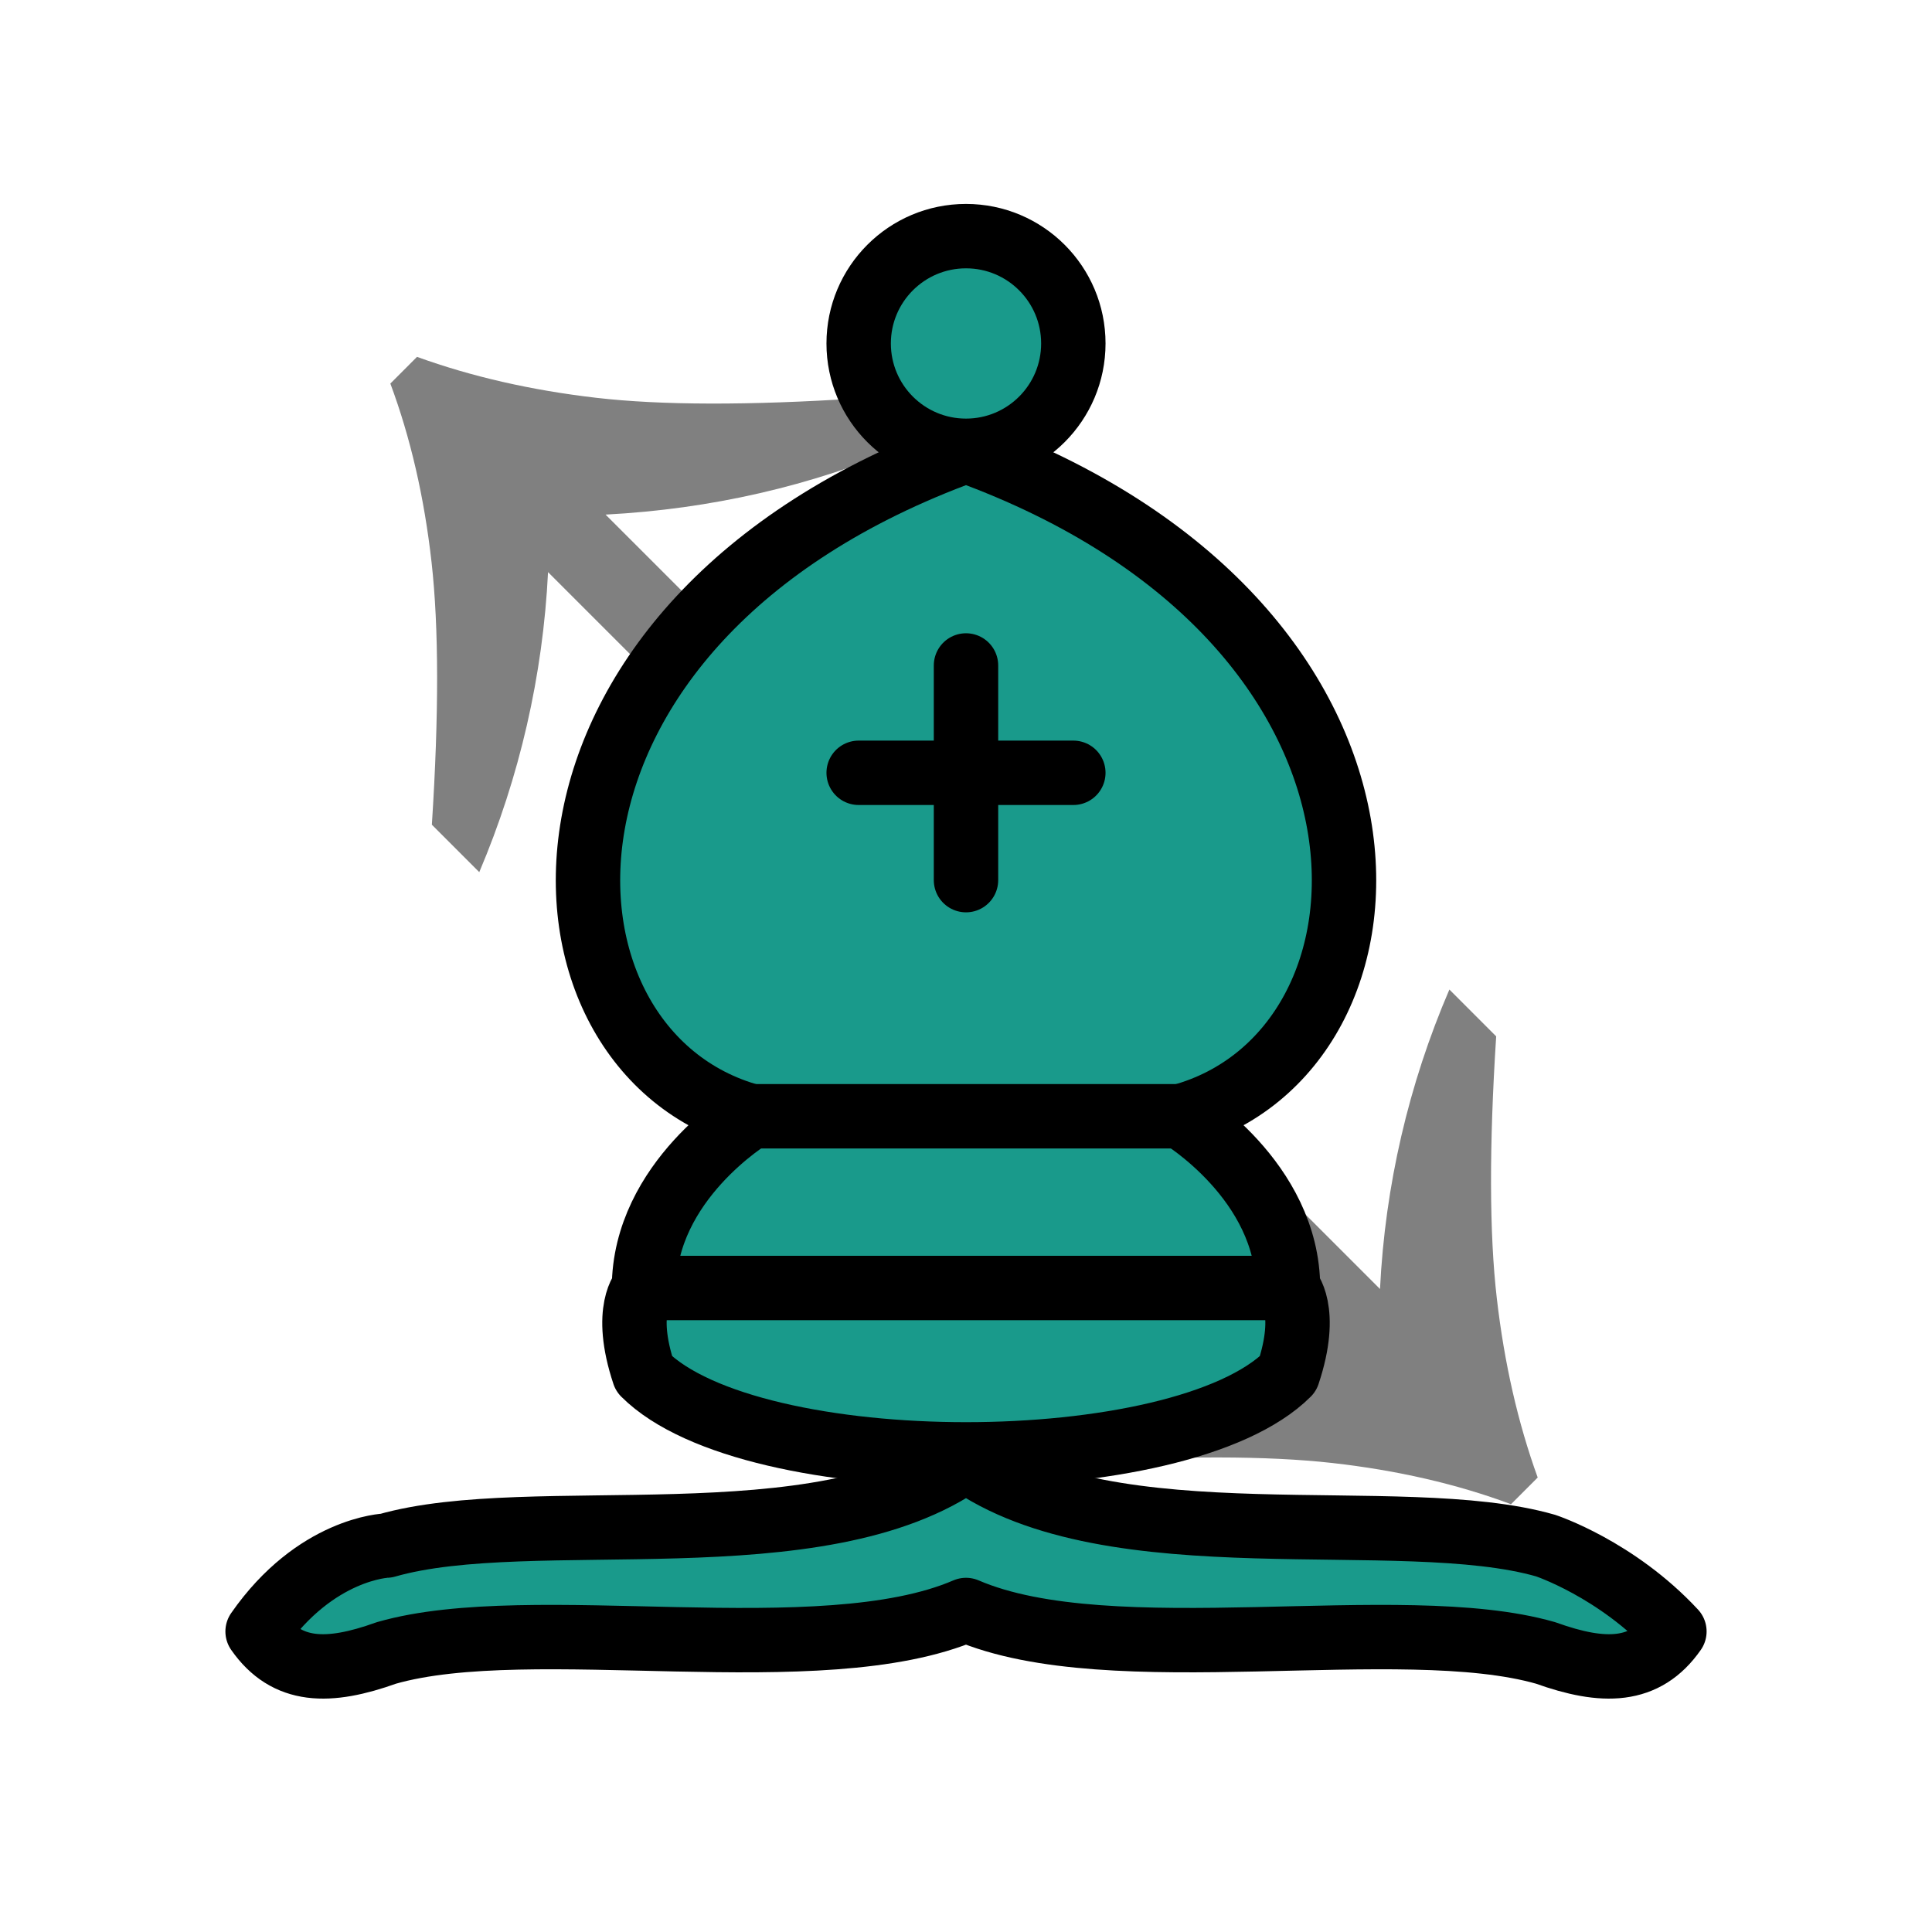
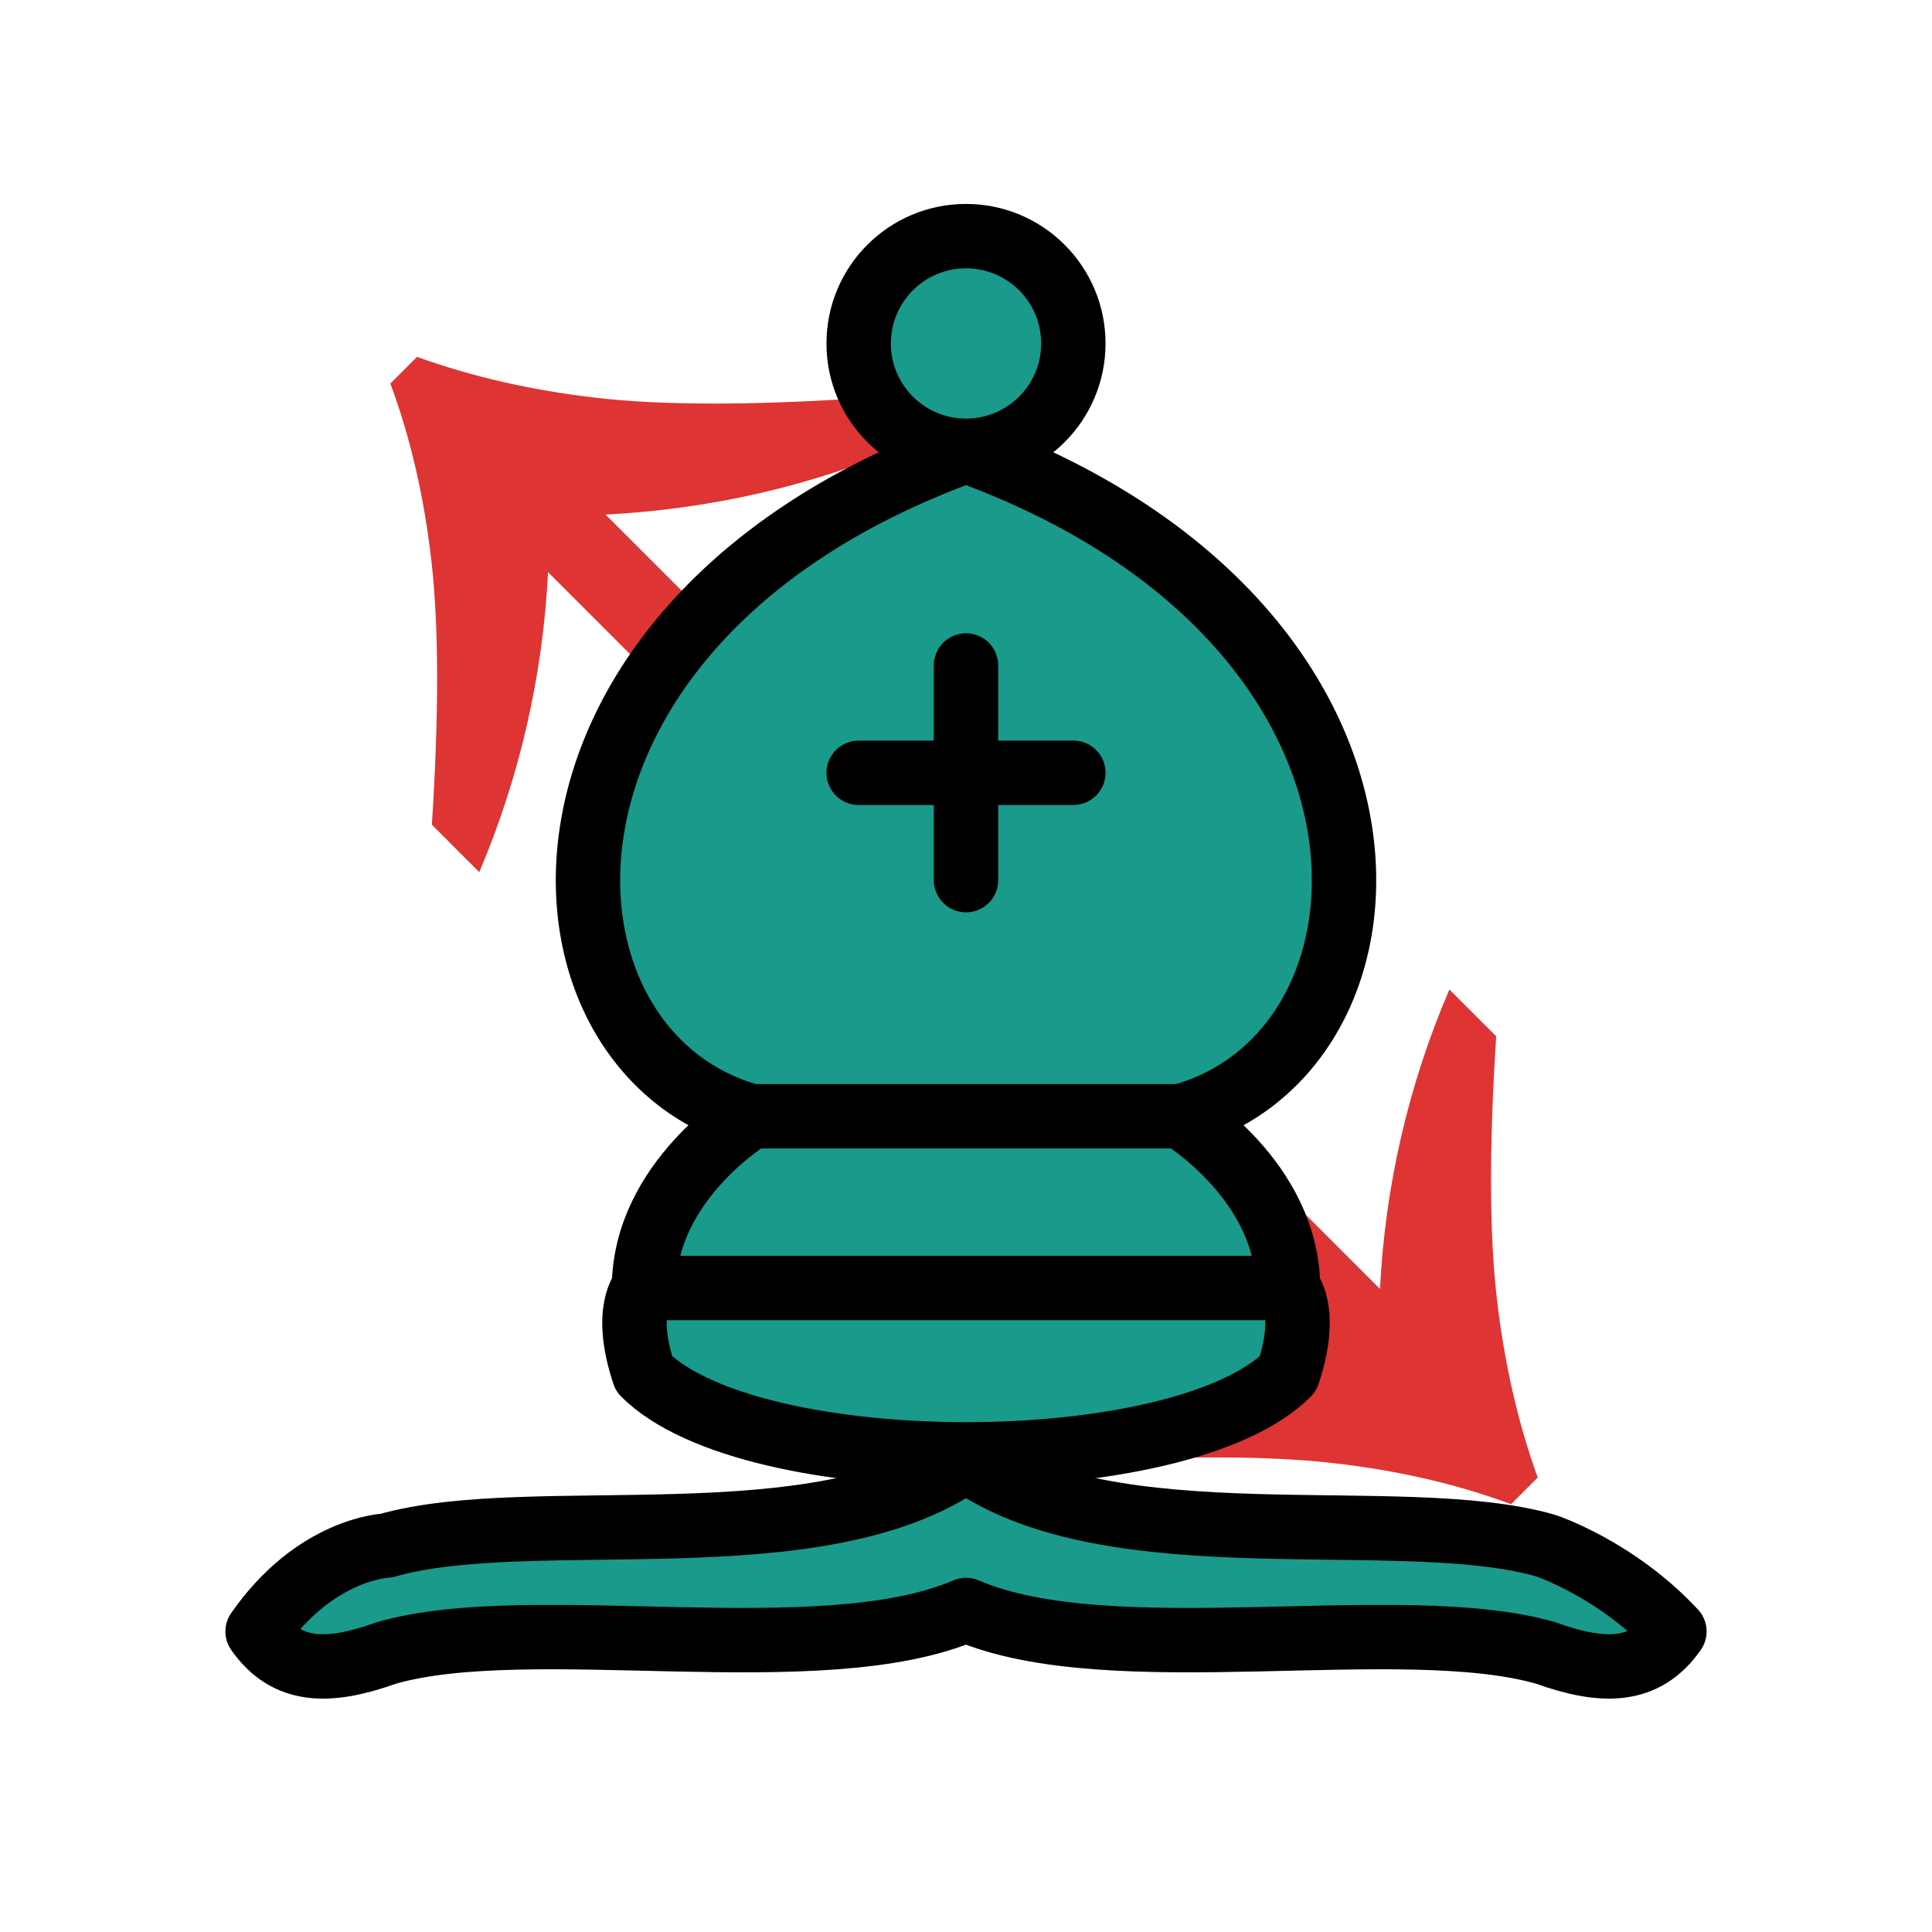
<svg xmlns="http://www.w3.org/2000/svg" width="45" height="45" id="svg3128" version="1.0">
  <defs id="defs3130">
    </defs>
  <g id="layer1" style="display: inline;">
-     <path d="m 9.092,8.934 0.621,-0.622 c 1.27,0.46 2.661,0.778 4.171,0.953 1.51,0.175 3.545,0.18 6.104,0.014 l 1.105,1.105 c -2.21,0.939 -4.539,1.473 -6.988,1.602 l 18.038,18.037 a 20.156,20.156 0 0 1 1.616,-6.975 l 1.09,1.091 c -0.165,2.56 -0.16,4.595 0.015,6.105 0.175,1.51 0.492,2.9 0.952,4.17 l -0.621,0.622 c -1.261,-0.47 -2.65,-0.79 -4.164,-0.96 -1.515,-0.17 -3.552,-0.172 -6.111,-0.007 l -1.091,-1.09 a 20.157,20.157 0 0 1 6.974,-1.617 l -18.038,-18.036 a 20.478,20.478 0 0 1 -1.602,6.988 l -1.104,-1.105 c 0.165,-2.56 0.163,-4.597 -0.007,-6.111 -0.17,-1.515 -0.49,-2.903 -0.96,-4.164 z" id="path5521" style="fill:#808080;fill-opacity:1" />
+     <path d="m 9.092,8.934 0.621,-0.622 c 1.27,0.46 2.661,0.778 4.171,0.953 1.51,0.175 3.545,0.18 6.104,0.014 l 1.105,1.105 c -2.21,0.939 -4.539,1.473 -6.988,1.602 l 18.038,18.037 a 20.156,20.156 0 0 1 1.616,-6.975 l 1.09,1.091 c -0.165,2.56 -0.16,4.595 0.015,6.105 0.175,1.51 0.492,2.9 0.952,4.17 l -0.621,0.622 c -1.261,-0.47 -2.65,-0.79 -4.164,-0.96 -1.515,-0.17 -3.552,-0.172 -6.111,-0.007 l -1.091,-1.09 a 20.157,20.157 0 0 1 6.974,-1.617 l -18.038,-18.036 a 20.478,20.478 0 0 1 -1.602,6.988 l -1.104,-1.105 c 0.165,-2.56 0.163,-4.597 -0.007,-6.111 -0.17,-1.515 -0.49,-2.903 -0.96,-4.164 z" id="path5521" style="fill:#de3434;fill-opacity:1" />
    <path style="fill:#199a8b;fill-opacity:1;fill-rule:evenodd;stroke:black;stroke-width:1.5;stroke-linecap:butt;stroke-linejoin:round;stroke-miterlimit:4;stroke-dasharray:none;stroke-opacity:1" d="M 9,36 C 12.385,35.028 19.115,36.431 22.5,34 C 25.885,36.431 32.615,35.028 36,36 C 36,36 37.646,36.542 39,38 C 38.323,38.972 37.354,38.986 36,38.5 C 32.615,37.528 25.885,38.958 22.5,37.5 C 19.115,38.958 12.385,37.528 9,38.5 C 7.646,38.986 6.677,38.972 6,38 C 7.354,36.055 9,36 9,36 z " id="path4582" />
    <path style="fill:#199a8b;fill-opacity:1;fill-rule:evenodd;stroke:black;stroke-width:1.5;stroke-linecap:butt;stroke-linejoin:round;stroke-miterlimit:4;stroke-dasharray:none;stroke-opacity:1" d="M 15,32 C 17.5,34.5 27.5,34.5 30,32 C 30.5,30.5 30,30 30,30 C 30,27.5 27.5,26 27.5,26 C 33,24.5 33.5,14.5 22.5,10.5 C 11.5,14.5 12,24.5 17.5,26 C 17.5,26 15,27.5 15,30 C 15,30 14.5,30.5 15,32 z " id="path4584" />
    <path style="opacity:1;fill:#199a8b;fill-opacity:1;stroke:black;stroke-width:1.5;stroke-linecap:butt;stroke-linejoin:round;stroke-miterlimit:4;stroke-dasharray:none;stroke-opacity:1" id="path4586" d="M 25 10 A 2.5 2.5 0 1 1  20,10 A 2.5 2.5 0 1 1  25 10 z" transform="translate(0, -2)" />
    <path style="fill: none; fill-opacity: 0.75; fill-rule: evenodd; stroke: black; stroke-width: 1.5; stroke-linecap: butt; stroke-linejoin: miter; stroke-miterlimit: 4; stroke-dasharray: none; stroke-opacity: 1;" d="M 17.5,26 L 27.5,26" id="path4588" />
    <path style="fill: none; fill-opacity: 0.75; fill-rule: evenodd; stroke: black; stroke-width: 1.5; stroke-linecap: butt; stroke-linejoin: miter; stroke-miterlimit: 4; stroke-dasharray: none; stroke-opacity: 1;" d="M 15,30 L 30,30" id="path4590" />
    <path style="fill: none; fill-opacity: 0.75; fill-rule: evenodd; stroke: black; stroke-width: 1.5; stroke-linecap: round; stroke-linejoin: miter; stroke-miterlimit: 4; stroke-dasharray: none; stroke-opacity: 1;" d="M 22.5,15.5 L 22.5,20.5" id="path4592" />
    <path style="fill: none; fill-opacity: 0.75; fill-rule: evenodd; stroke: black; stroke-width: 1.5; stroke-linecap: round; stroke-linejoin: miter; stroke-miterlimit: 4; stroke-dasharray: none; stroke-opacity: 1;" d="M 20,18 L 25,18" id="path4594" />
  </g>
  <g id="layer2" style="display: inline;" />
</svg>
